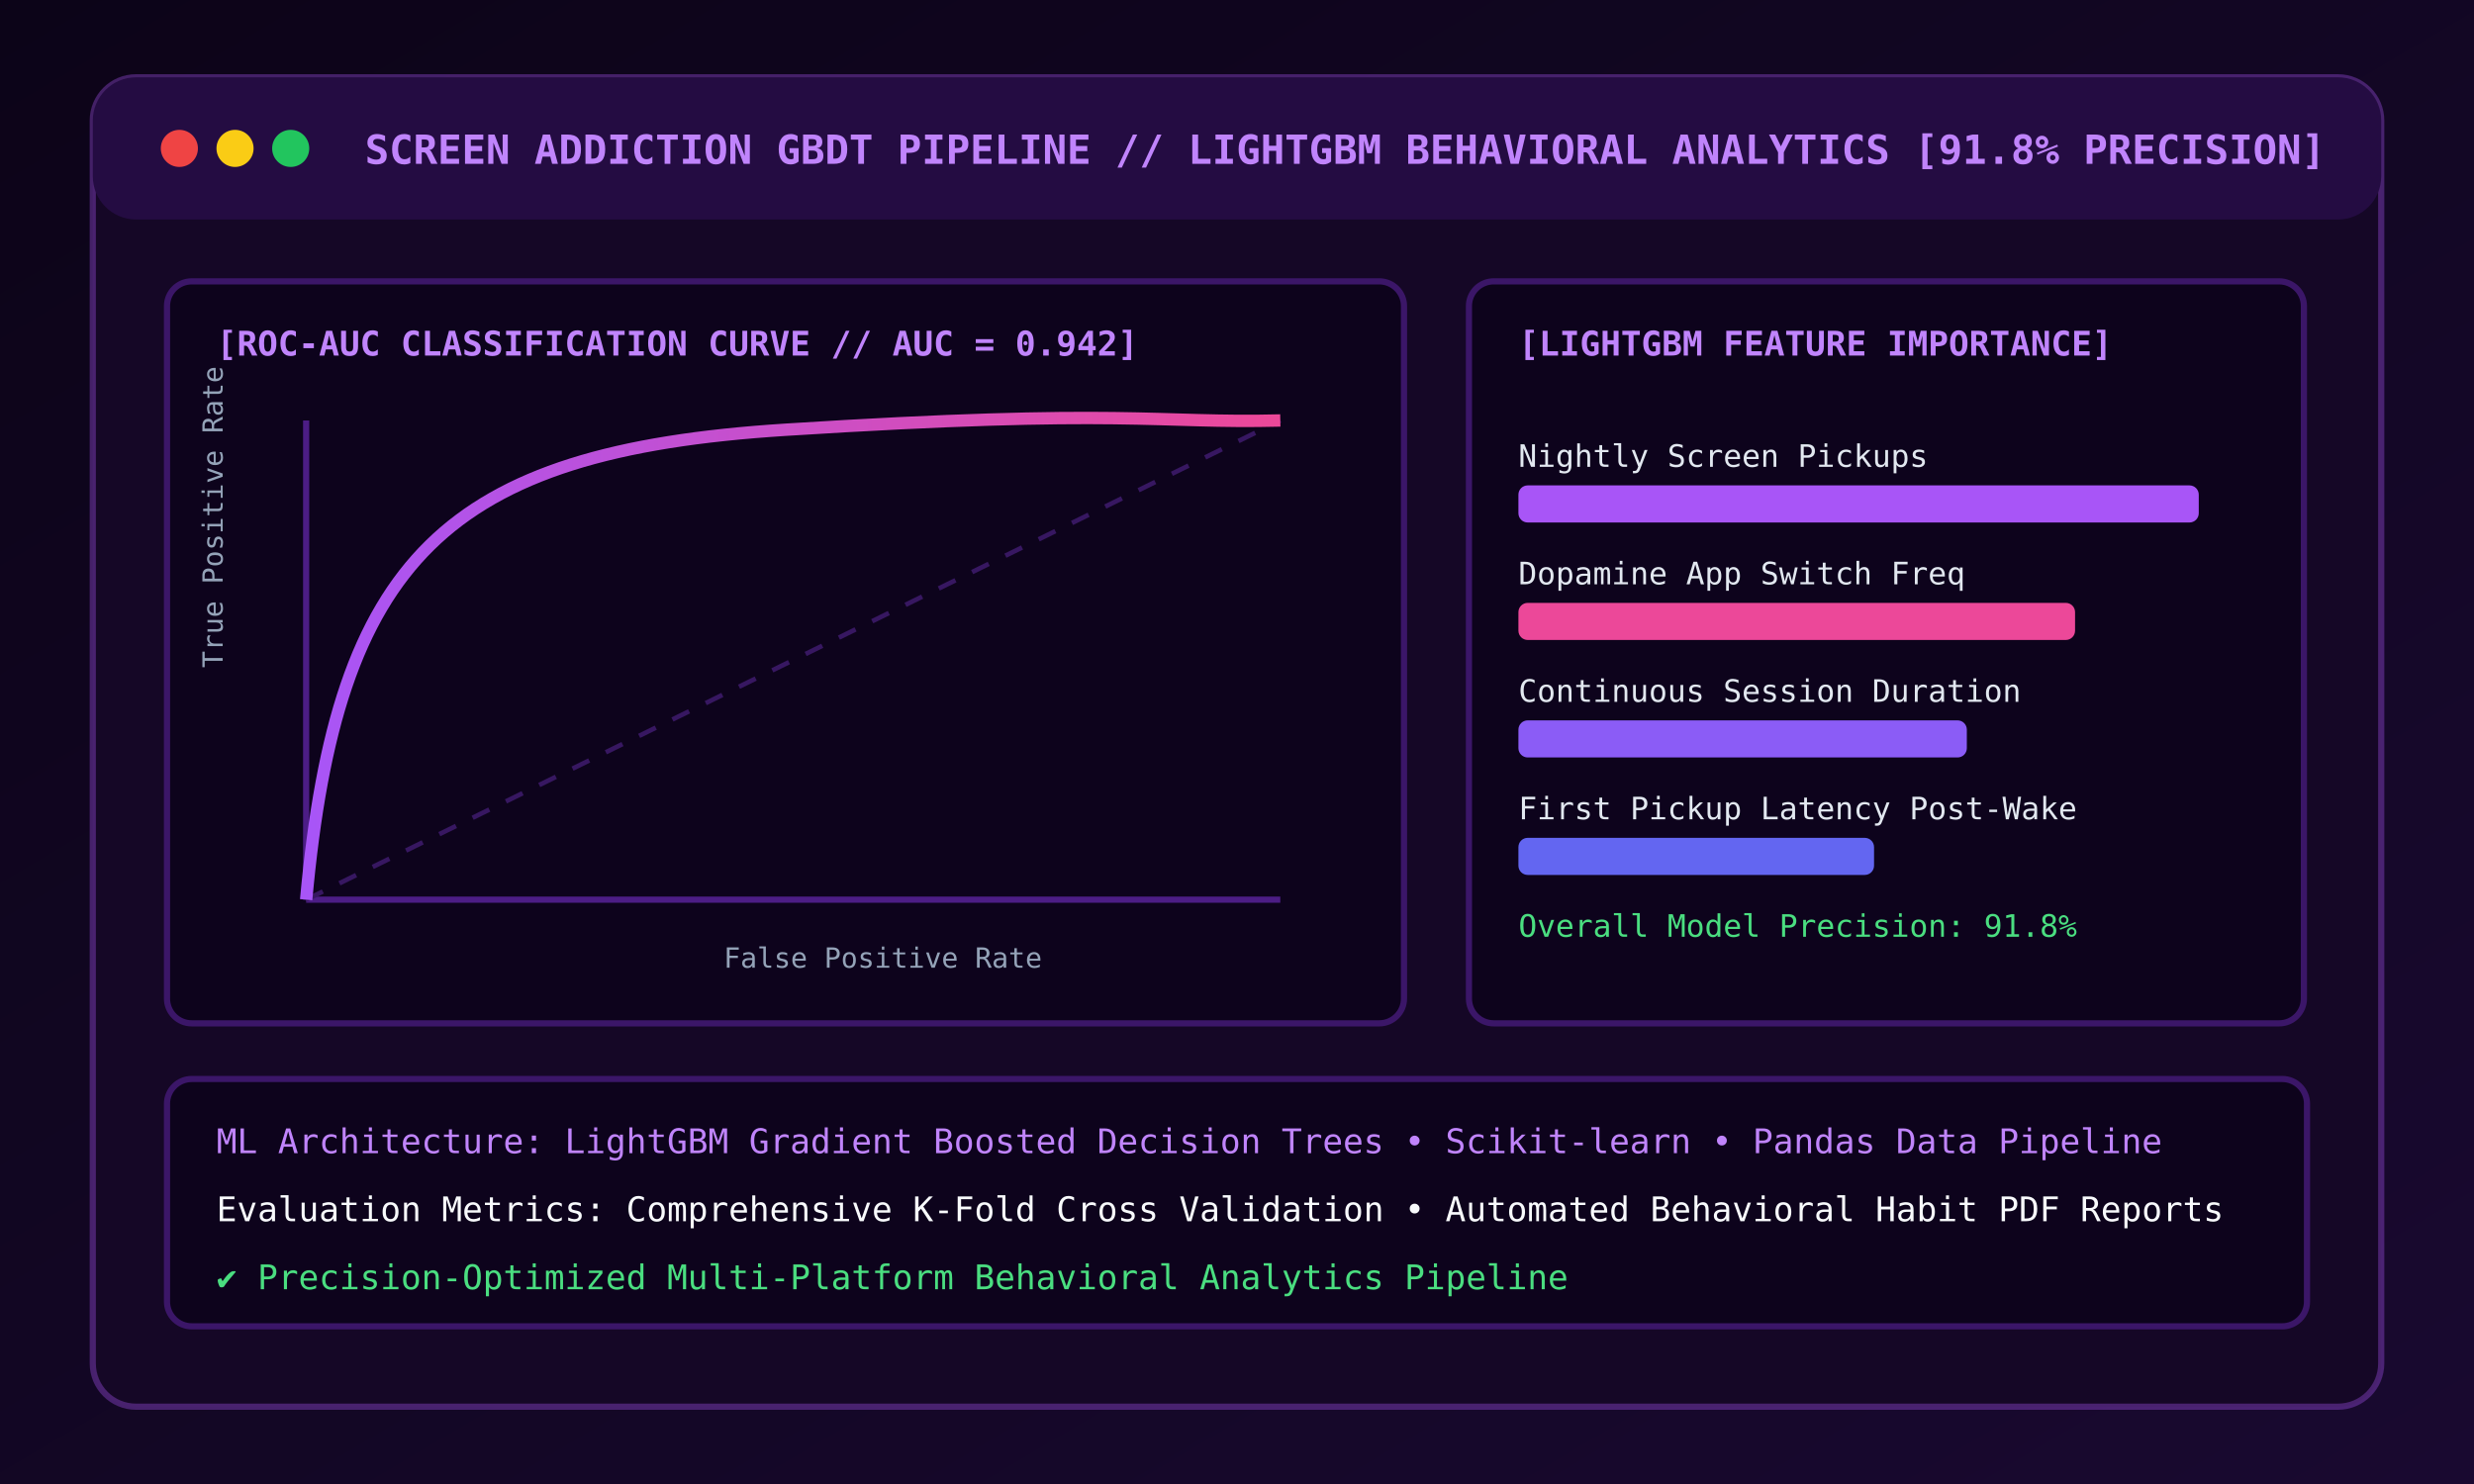
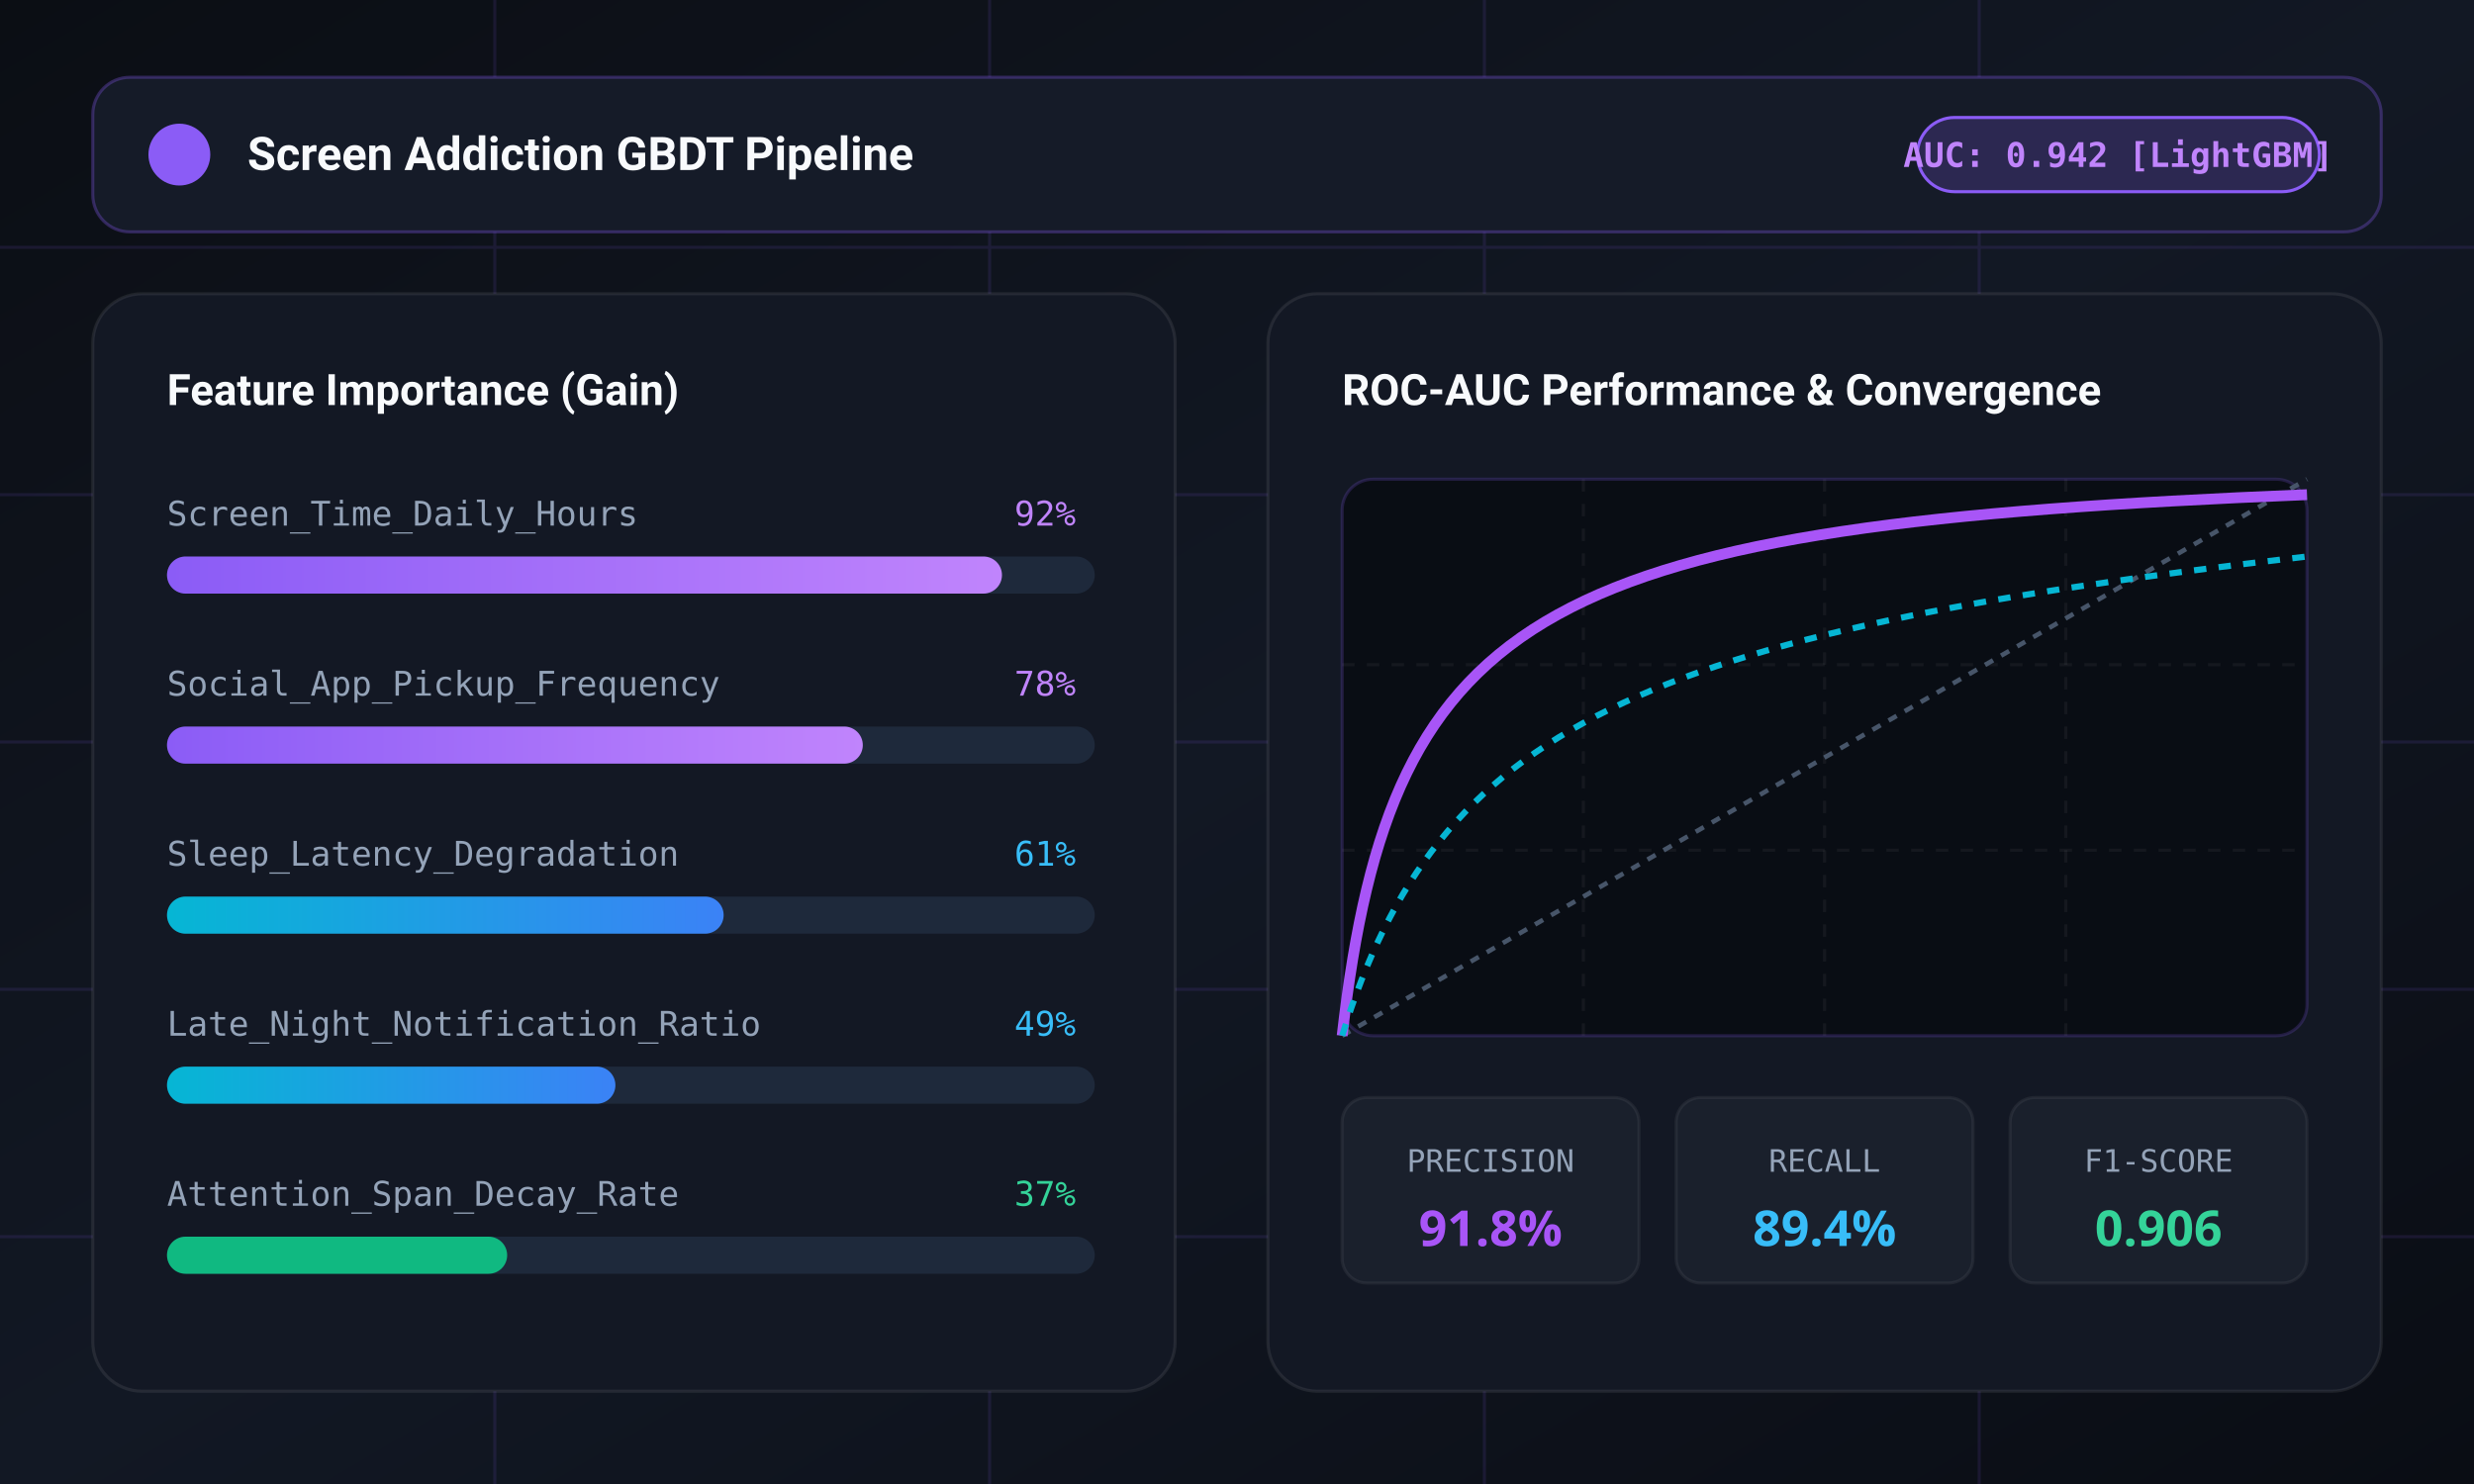
<svg xmlns="http://www.w3.org/2000/svg" viewBox="0 0 800 480" width="100%" height="100%">
  <defs>
-     <linearGradient id="bg" x1="0" y1="0" x2="1" y2="1">
-       <stop offset="0%" stop-color="#0c0418" />
-       <stop offset="1" stop-color="#190930" />
+     <linearGradient id="mlBg" x1="0" y1="0" x2="1" y2="1">
+       <stop offset="0%" stop-color="#0b0e14" />
+       <stop offset="50%" stop-color="#121824" />
+       <stop offset="100%" stop-color="#0a0d14" />
    </linearGradient>
-     <linearGradient id="curve" x1="0" y1="0" x2="1" y2="0">
-       <stop offset="0%" stop-color="#a855f7" />
-       <stop offset="1" stop-color="#ec4899" />
+     <linearGradient id="purpleGlow" x1="0" y1="0" x2="1" y2="0">
+       <stop offset="0%" stop-color="#8b5cf6" />
+       <stop offset="100%" stop-color="#c084fc" />
+     </linearGradient>
+     <linearGradient id="cyanGlow" x1="0" y1="0" x2="1" y2="0">
+       <stop offset="0%" stop-color="#06b6d4" />
+       <stop offset="100%" stop-color="#3b82f6" />
    </linearGradient>
  </defs>
-   <style>
-     .mono{font-family:Consolas,monospace,sans-serif}
-     .ui{font-family:'Segoe UI',Tahoma,sans-serif}
-     .curve-draw{stroke-dasharray:600;animation:drawCurve 4s ease-in-out infinite alternate}
-     @keyframes drawCurve{from{stroke-dashoffset:600}to{stroke-dashoffset:0}}
-     .dot-pop{animation:popScatter 2s ease-in-out infinite alternate}
-     @keyframes popScatter{from{r:3}to{r:6}}
-   </style>
-   <rect width="800" height="480" fill="url(#bg)" />
-   <g transform="translate(30, 25)">
-     <rect width="740" height="430" rx="14" fill="#150726" stroke="#a855f7" stroke-opacity="0.35" stroke-width="2" />
-     <rect width="740" height="46" rx="14" fill="#240c42" />
-     <circle cx="28" cy="23" r="6" fill="#ef4444" />
-     <circle cx="46" cy="23" r="6" fill="#facc15" />
-     <circle cx="64" cy="23" r="6" fill="#22c55e" />
-     <text x="88" y="28" class="mono" font-size="13" font-weight="bold" fill="#c084fc">
-       SCREEN ADDICTION GBDT PIPELINE // LIGHTGBM BEHAVIORAL ANALYTICS [91.8% PRECISION]
-     </text>
-     <g transform="translate(24, 66)">
-       <rect width="400" height="240" rx="8" fill="#0d031c" stroke="#3b1668" stroke-width="2" />
-       <text x="16" y="24" class="mono" font-size="11" font-weight="bold" fill="#c084fc">
-         [ROC-AUC CLASSIFICATION CURVE // AUC = 0.942]
-       </text>
-       <g stroke="#4c1d85" stroke-width="2">
-         <line x1="45" y1="45" x2="45" y2="200" />
-         <line x1="45" y1="200" x2="360" y2="200" />
-       </g>
-       <line x1="45" y1="200" x2="360" y2="45" stroke="#371761" stroke-width="1.5" stroke-dasharray="6 6" />
-       <path class="curve-draw" d="M45 200 C55 90 90 55 200 48 S320 46 360 45" fill="none" stroke="url(#curve)" stroke-width="4" />
-       <text x="18" y="125" class="mono" font-size="9" fill="#94a3b8" transform="rotate(-90 18 125)">True Positive Rate</text>
-       <text x="180" y="222" class="mono" font-size="9" fill="#94a3b8">False Positive Rate</text>
+   <rect width="800" height="480" fill="url(#mlBg)" />
+   <g opacity="0.12" stroke="#8b5cf6" stroke-width="1">
+     <line x1="0" y1="80" x2="800" y2="80" />
+     <line x1="0" y1="160" x2="800" y2="160" />
+     <line x1="0" y1="240" x2="800" y2="240" />
+     <line x1="0" y1="320" x2="800" y2="320" />
+     <line x1="0" y1="400" x2="800" y2="400" />
+     <line x1="160" y1="0" x2="160" y2="480" />
+     <line x1="320" y1="0" x2="320" y2="480" />
+     <line x1="480" y1="0" x2="480" y2="480" />
+     <line x1="640" y1="0" x2="640" y2="480" />
+   </g>
+   <rect x="30" y="25" width="740" height="50" rx="12" fill="#151b28" stroke="rgba(139,92,246,0.3)" stroke-width="1" />
+   <circle cx="58" cy="50" r="10" fill="#8b5cf6" />
+   <text x="80" y="55" font-family="'Segoe UI', Roboto, sans-serif" font-size="15" font-weight="700" fill="#f8fafc">Screen Addiction GBDT Pipeline</text>
+   <rect x="620" y="38" width="130" height="24" rx="12" fill="rgba(139,92,246,0.2)" stroke="#8b5cf6" stroke-width="1" />
+   <text x="685" y="54" font-family="monospace" font-size="11" font-weight="bold" fill="#c084fc" text-anchor="middle">AUC: 0.942 [LightGBM]</text>
+   <g transform="translate(30, 95)">
+     <rect width="350" height="355" rx="16" fill="#131824" stroke="rgba(255,255,255,0.08)" stroke-width="1" />
+     <text x="24" y="36" font-family="'Segoe UI', Roboto, sans-serif" font-size="14" font-weight="700" fill="#f8fafc">Feature Importance (Gain)</text>
+     <text x="24" y="75" font-family="monospace" font-size="11" fill="#94a3b8">Screen_Time_Daily_Hours</text>
+     <rect x="24" y="85" width="300" height="12" rx="6" fill="#1e293b" />
+     <rect x="24" y="85" width="270" height="12" rx="6" fill="url(#purpleGlow)" />
+     <text x="298" y="75" font-family="monospace" font-size="11" fill="#c084fc">92%</text>
+     <text x="24" y="130" font-family="monospace" font-size="11" fill="#94a3b8">Social_App_Pickup_Frequency</text>
+     <rect x="24" y="140" width="300" height="12" rx="6" fill="#1e293b" />
+     <rect x="24" y="140" width="225" height="12" rx="6" fill="url(#purpleGlow)" />
+     <text x="298" y="130" font-family="monospace" font-size="11" fill="#c084fc">78%</text>
+     <text x="24" y="185" font-family="monospace" font-size="11" fill="#94a3b8">Sleep_Latency_Degradation</text>
+     <rect x="24" y="195" width="300" height="12" rx="6" fill="#1e293b" />
+     <rect x="24" y="195" width="180" height="12" rx="6" fill="url(#cyanGlow)" />
+     <text x="298" y="185" font-family="monospace" font-size="11" fill="#38bdf8">61%</text>
+     <text x="24" y="240" font-family="monospace" font-size="11" fill="#94a3b8">Late_Night_Notification_Ratio</text>
+     <rect x="24" y="250" width="300" height="12" rx="6" fill="#1e293b" />
+     <rect x="24" y="250" width="145" height="12" rx="6" fill="url(#cyanGlow)" />
+     <text x="298" y="240" font-family="monospace" font-size="11" fill="#38bdf8">49%</text>
+     <text x="24" y="295" font-family="monospace" font-size="11" fill="#94a3b8">Attention_Span_Decay_Rate</text>
+     <rect x="24" y="305" width="300" height="12" rx="6" fill="#1e293b" />
+     <rect x="24" y="305" width="110" height="12" rx="6" fill="#10b981" />
+     <text x="298" y="295" font-family="monospace" font-size="11" fill="#34d399">37%</text>
+   </g>
+   <g transform="translate(410, 95)">
+     <rect width="360" height="355" rx="16" fill="#131824" stroke="rgba(255,255,255,0.08)" stroke-width="1" />
+     <text x="24" y="36" font-family="'Segoe UI', Roboto, sans-serif" font-size="14" font-weight="700" fill="#f8fafc">ROC-AUC Performance &amp; Convergence</text>
+     <rect x="24" y="60" width="312" height="180" rx="10" fill="#090d14" stroke="rgba(139,92,246,0.2)" stroke-width="1" />
+     <line x1="24" y1="120" x2="336" y2="120" stroke="rgba(255,255,255,0.05)" stroke-dasharray="4" />
+     <line x1="24" y1="180" x2="336" y2="180" stroke="rgba(255,255,255,0.05)" stroke-dasharray="4" />
+     <line x1="102" y1="60" x2="102" y2="240" stroke="rgba(255,255,255,0.05)" stroke-dasharray="4" />
+     <line x1="180" y1="60" x2="180" y2="240" stroke="rgba(255,255,255,0.05)" stroke-dasharray="4" />
+     <line x1="258" y1="60" x2="258" y2="240" stroke="rgba(255,255,255,0.05)" stroke-dasharray="4" />
+     <line x1="24" y1="240" x2="336" y2="60" stroke="#475569" stroke-width="1.5" stroke-dasharray="3" />
+     <path d="M 24 240 C 40 100, 90 75, 336 65" fill="none" stroke="#a855f7" stroke-width="3.5" />
+     <path d="M 24 240 C 55 140, 120 110, 336 85" fill="none" stroke="#06b6d4" stroke-width="2" stroke-dasharray="4" />
+     <g transform="translate(24, 260)">
+       <rect width="96" height="60" rx="8" fill="#1a202c" stroke="rgba(255,255,255,0.06)" />
+       <text x="48" y="24" font-family="monospace" font-size="10" fill="#94a3b8" text-anchor="middle">PRECISION</text>
+       <text x="48" y="48" font-family="'Segoe UI', sans-serif" font-size="16" font-weight="bold" fill="#a855f7" text-anchor="middle">91.8%</text>
    </g>
-     <g transform="translate(445, 66)">
-       <rect width="270" height="240" rx="8" fill="#0d031c" stroke="#3b1668" stroke-width="2" />
-       <text x="16" y="24" class="mono" font-size="11" font-weight="bold" fill="#c084fc">
-         [LIGHTGBM FEATURE IMPORTANCE]
-       </text>
-       <g transform="translate(16, 46)">
-         <text x="0" y="14" class="mono" font-size="10" fill="#e2e8f0">Nightly Screen Pickups</text>
-         <rect x="0" y="20" width="220" height="12" rx="3" fill="#a855f7" />
-         <text x="0" y="52" class="mono" font-size="10" fill="#e2e8f0">Dopamine App Switch Freq</text>
-         <rect x="0" y="58" width="180" height="12" rx="3" fill="#ec4899" />
-         <text x="0" y="90" class="mono" font-size="10" fill="#e2e8f0">Continuous Session Duration</text>
-         <rect x="0" y="96" width="145" height="12" rx="3" fill="#8b5cf6" />
-         <text x="0" y="128" class="mono" font-size="10" fill="#e2e8f0">First Pickup Latency Post-Wake</text>
-         <rect x="0" y="134" width="115" height="12" rx="3" fill="#6366f1" />
-         <text x="0" y="166" class="mono" font-size="10" fill="#4ade80">Overall Model Precision: 91.8%</text>
-       </g>
+     <g transform="translate(132, 260)">
+       <rect width="96" height="60" rx="8" fill="#1a202c" stroke="rgba(255,255,255,0.06)" />
+       <text x="48" y="24" font-family="monospace" font-size="10" fill="#94a3b8" text-anchor="middle">RECALL</text>
+       <text x="48" y="48" font-family="'Segoe UI', sans-serif" font-size="16" font-weight="bold" fill="#38bdf8" text-anchor="middle">89.4%</text>
    </g>
-     <g transform="translate(24, 324)">
-       <rect width="692" height="80" rx="8" fill="#0d031c" stroke="#3b1668" stroke-width="2" />
-       <text x="16" y="24" class="mono" font-size="11" fill="#c084fc">
-         ML Architecture: LightGBM Gradient Boosted Decision Trees • Scikit-learn • Pandas Data Pipeline
-       </text>
-       <text x="16" y="46" class="mono" font-size="11" fill="#f8fafc">
-         Evaluation Metrics: Comprehensive K-Fold Cross Validation • Automated Behavioral Habit PDF Reports
-       </text>
-       <text x="16" y="68" class="mono" font-size="11" fill="#4ade80">
-         ✔ Precision-Optimized Multi-Platform Behavioral Analytics Pipeline
-       </text>
+     <g transform="translate(240, 260)">
+       <rect width="96" height="60" rx="8" fill="#1a202c" stroke="rgba(255,255,255,0.06)" />
+       <text x="48" y="24" font-family="monospace" font-size="10" fill="#94a3b8" text-anchor="middle">F1-SCORE</text>
+       <text x="48" y="48" font-family="'Segoe UI', sans-serif" font-size="16" font-weight="bold" fill="#34d399" text-anchor="middle">0.906</text>
    </g>
  </g>
</svg>
